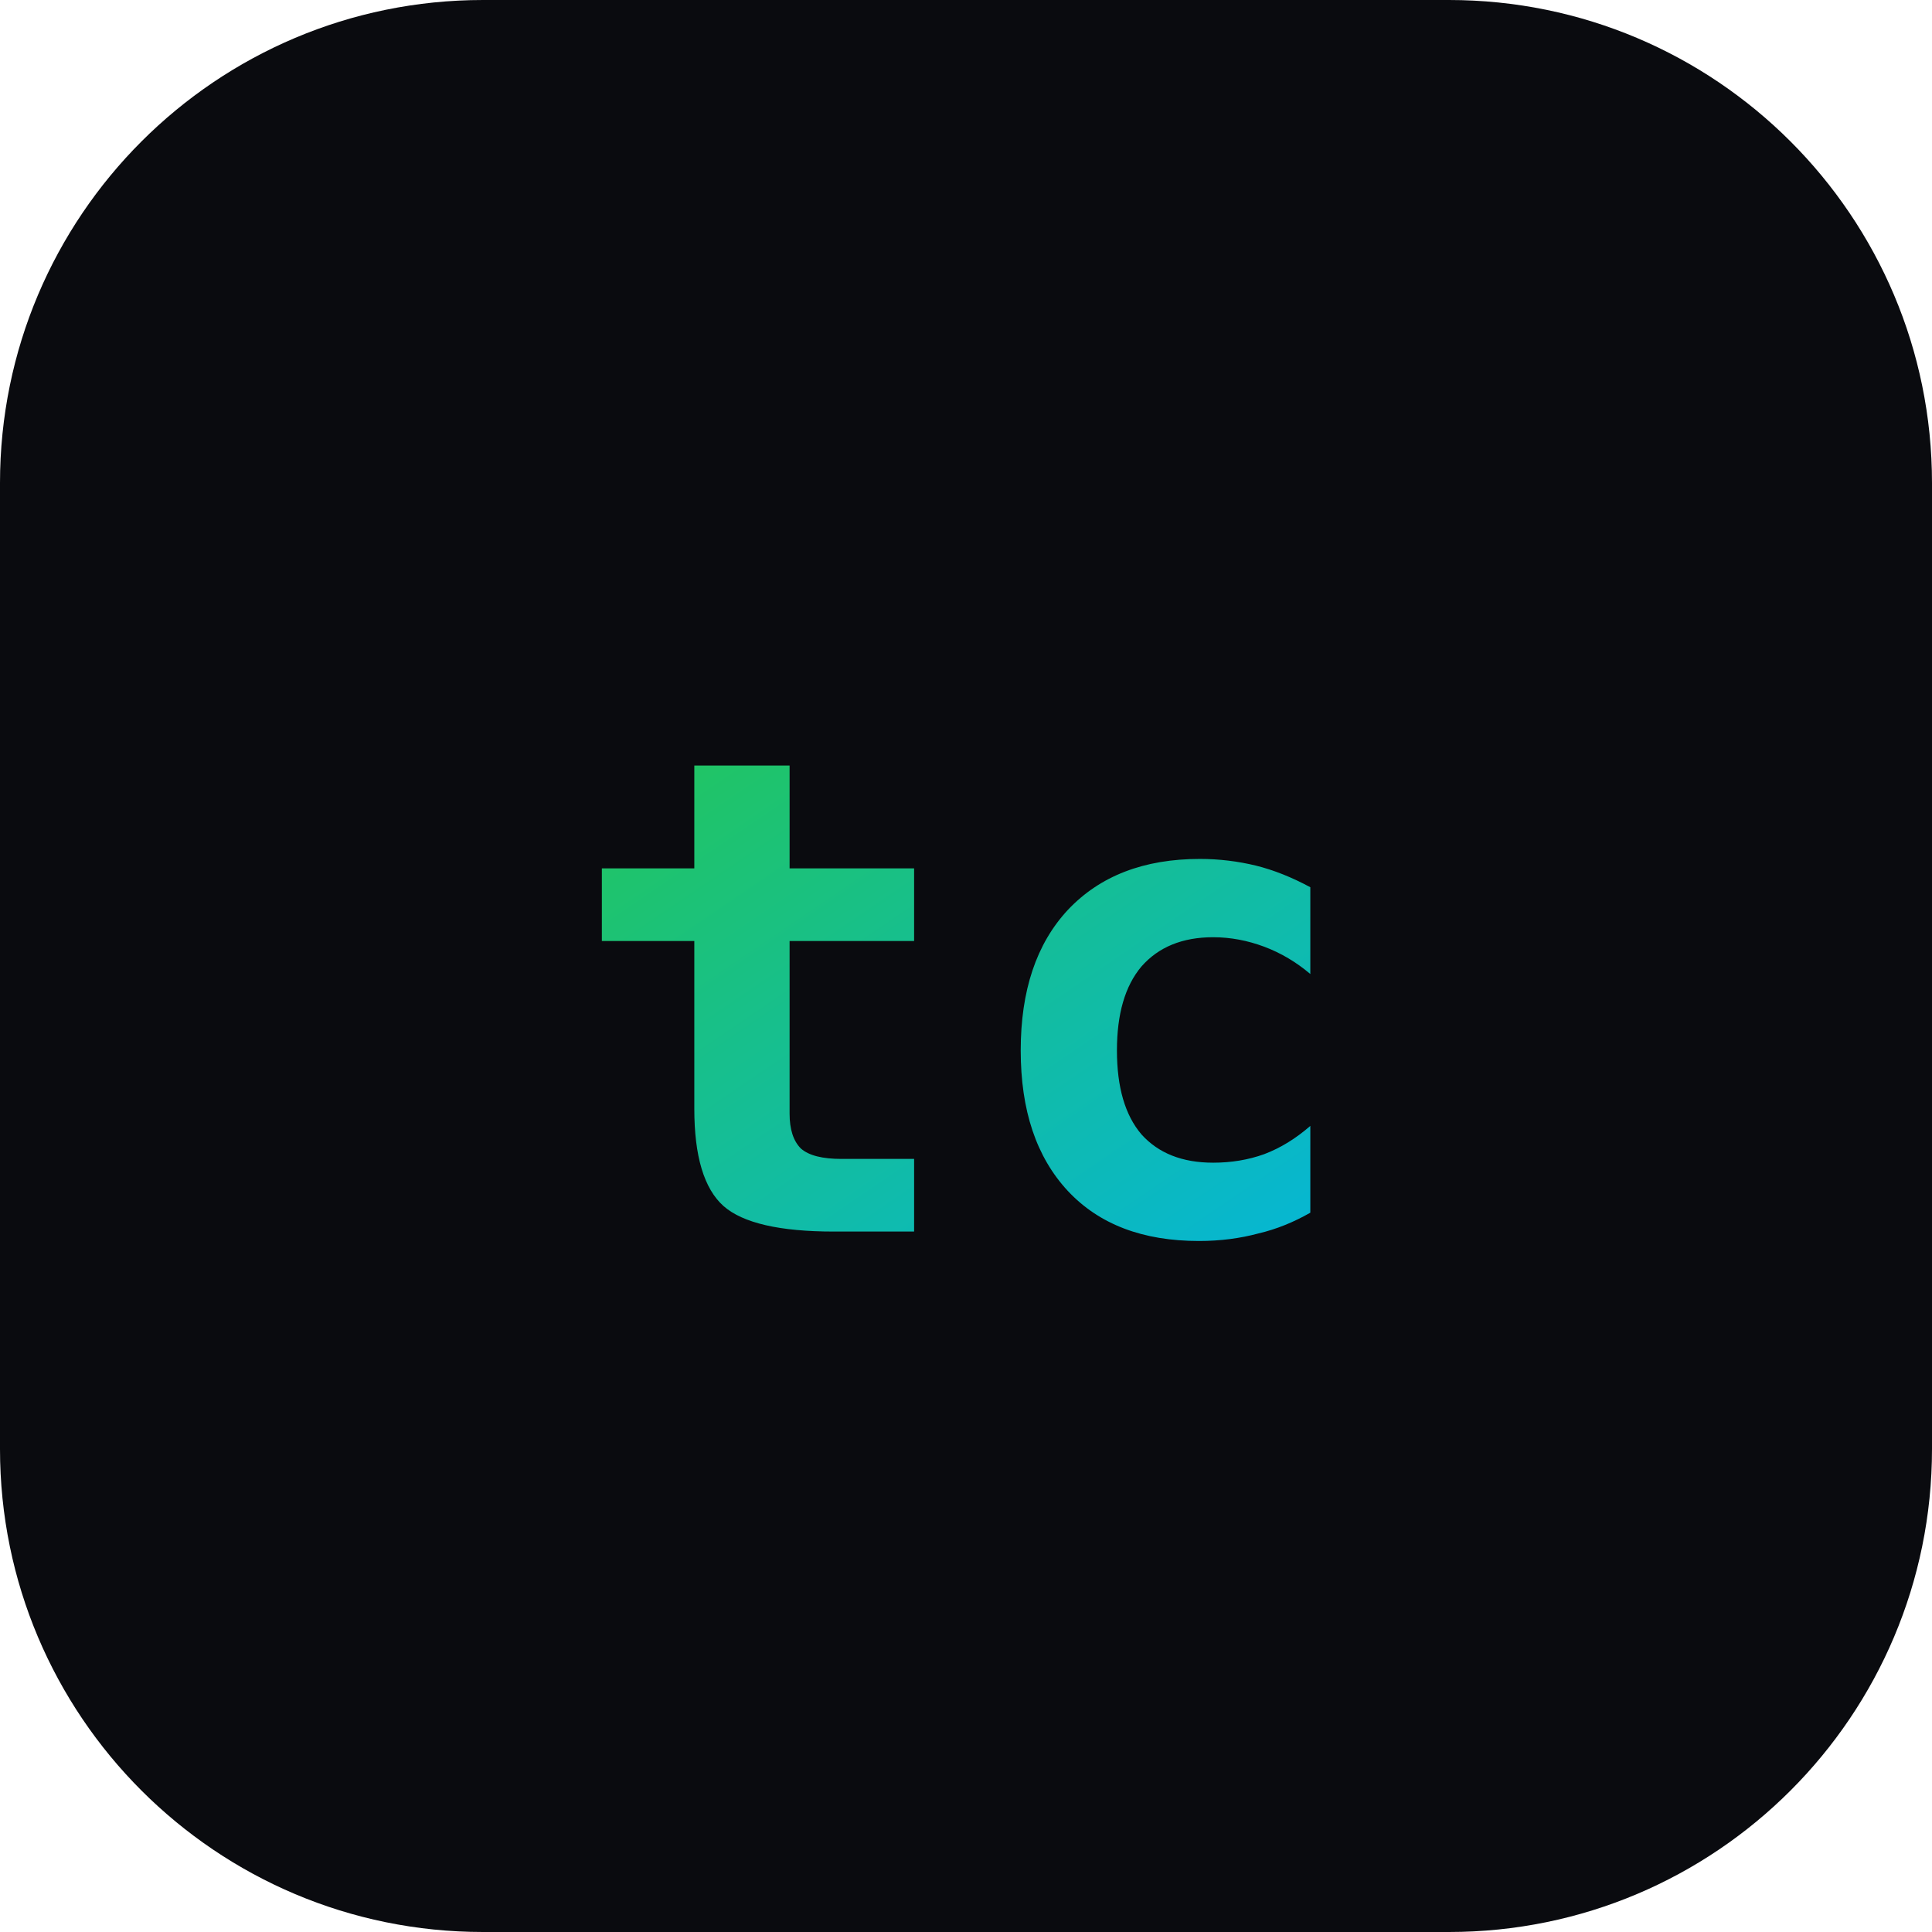
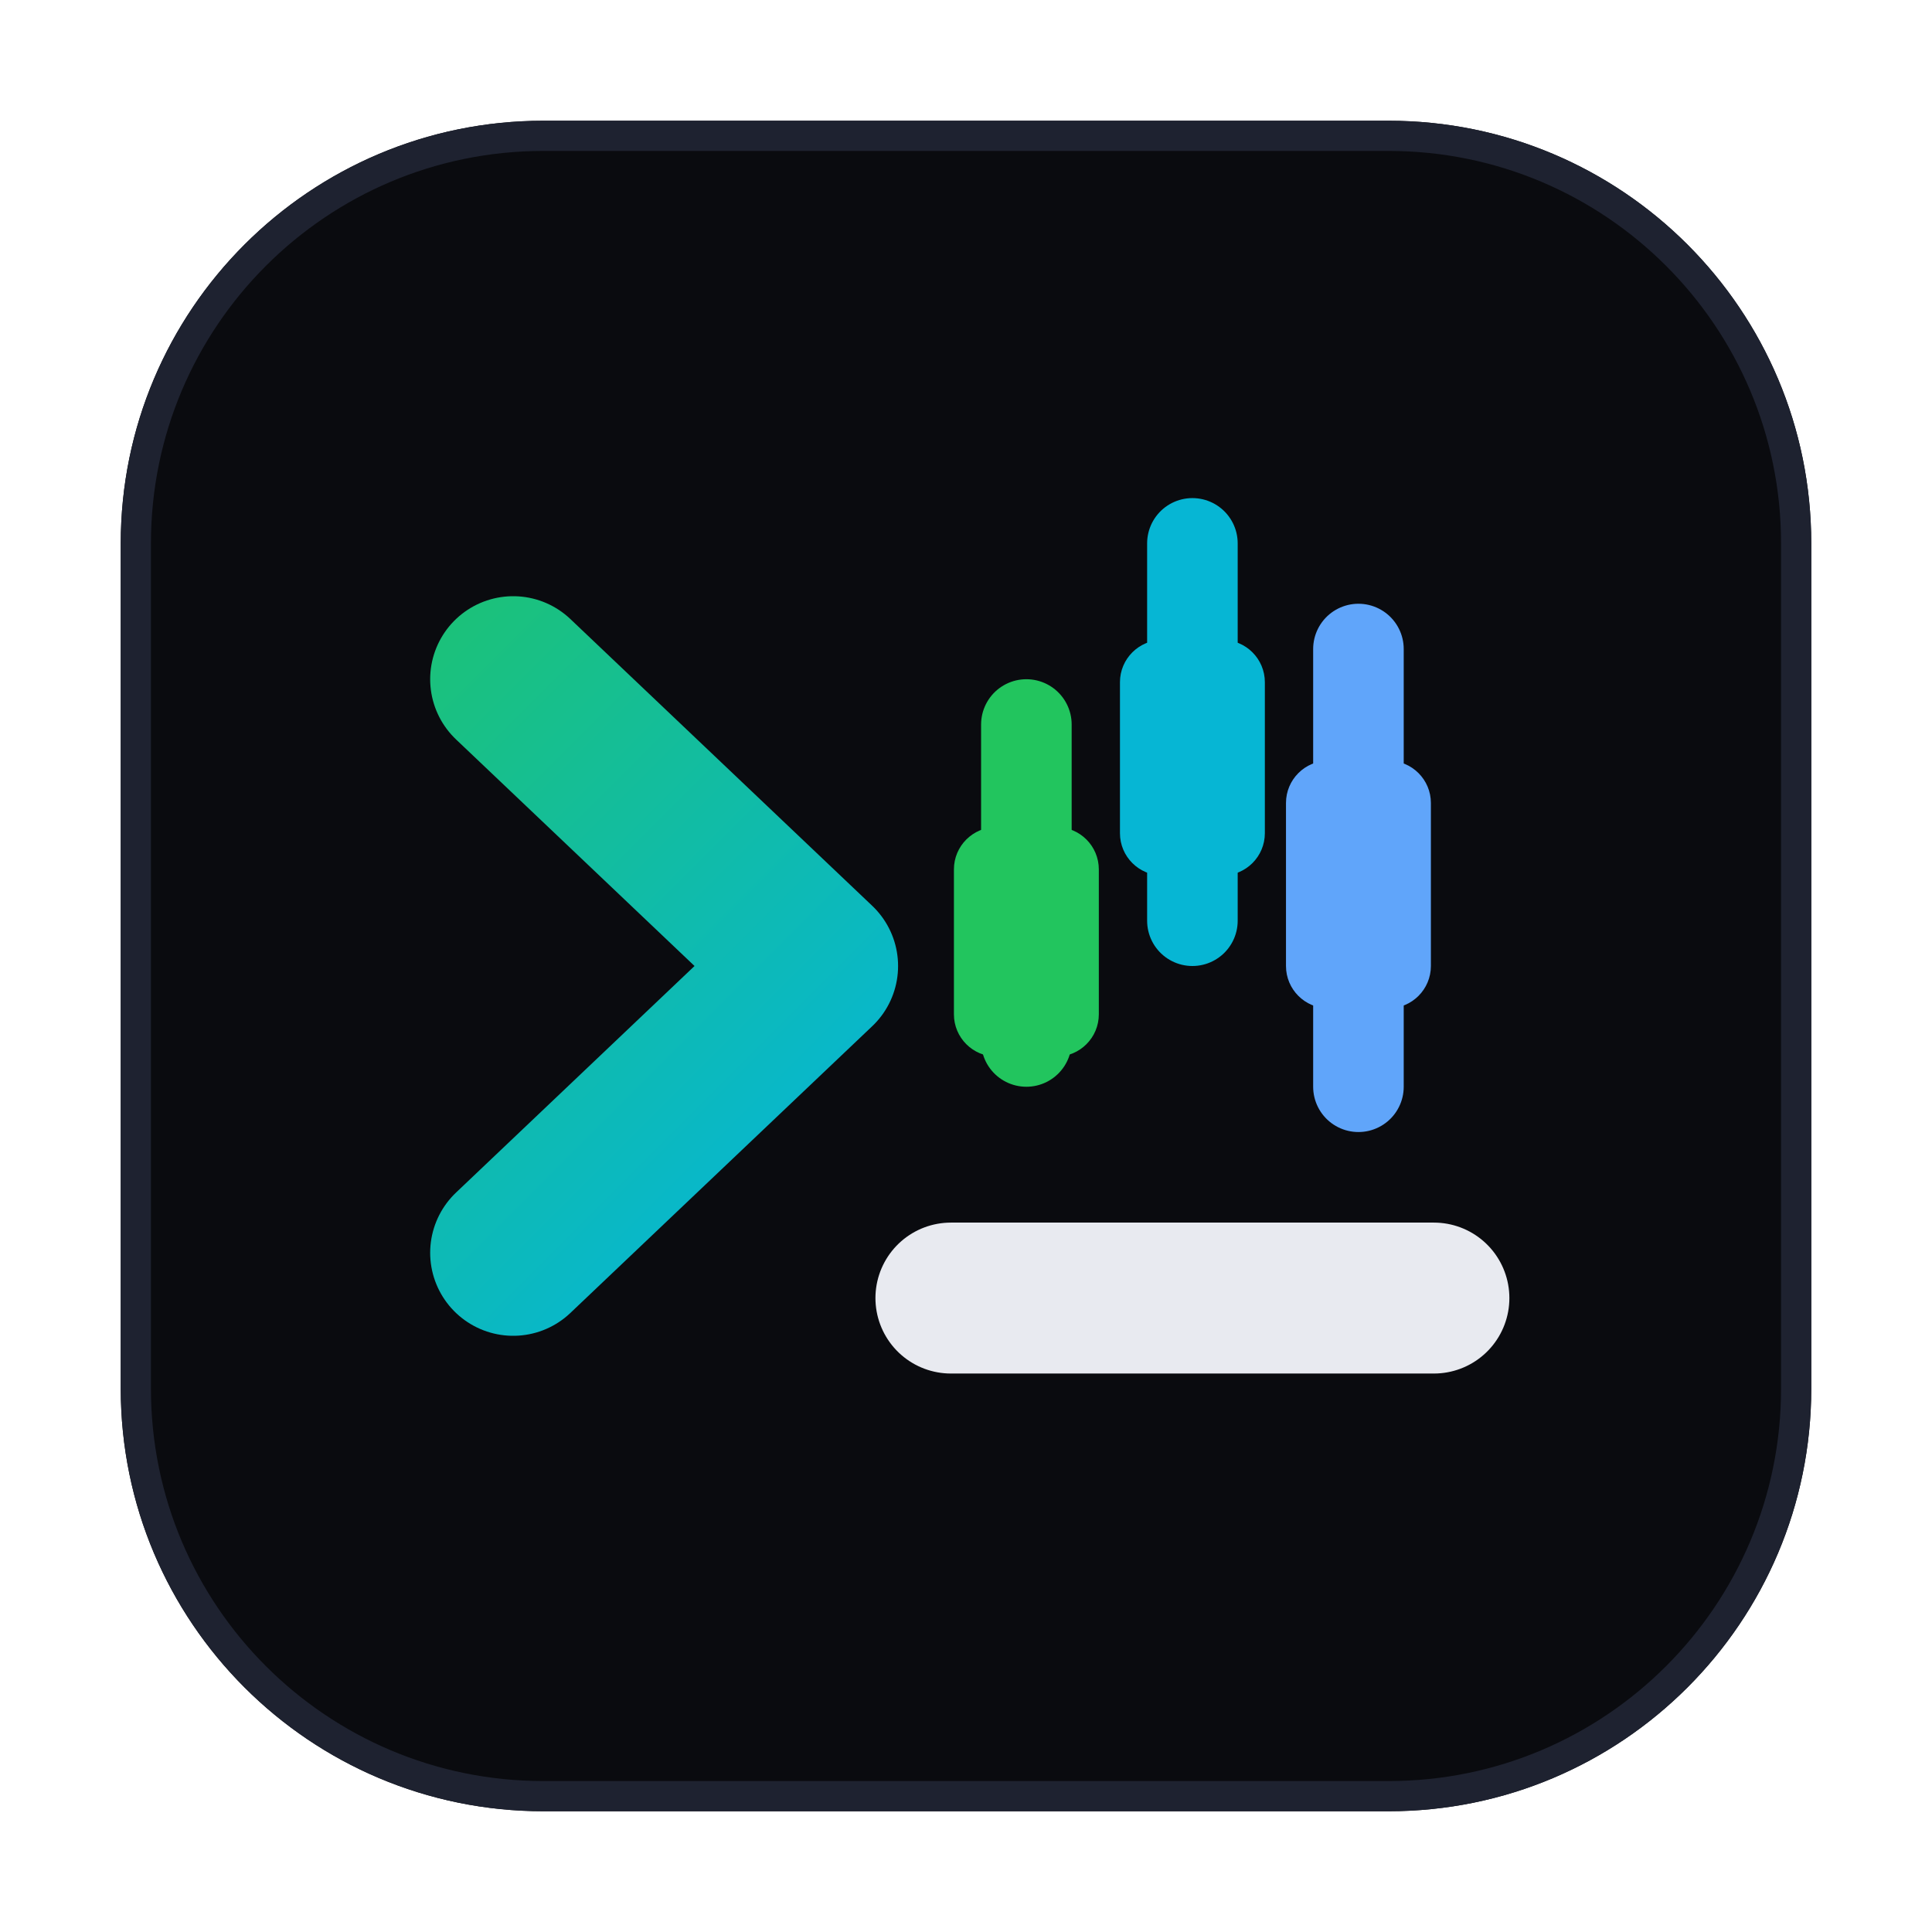
- <svg xmlns="http://www.w3.org/2000/svg" viewBox="0 0 32 32">
+ <svg xmlns="http://www.w3.org/2000/svg" viewBox="0 0 64 64">
  <defs>
-     <linearGradient id="g" x1="0%" y1="0%" x2="100%" y2="100%">
-       <stop offset="0%" stop-color="#22c55e" />
-       <stop offset="100%" stop-color="#06b6d4" />
+     <linearGradient id="signal" x1="13" y1="13" x2="52" y2="52" gradientUnits="userSpaceOnUse">
+       <stop offset="0" stop-color="#22c55e" />
+       <stop offset=".52" stop-color="#06b6d4" />
+       <stop offset="1" stop-color="#60a5fa" />
    </linearGradient>
  </defs>
-   <rect width="32" height="32" rx="8" fill="#0a0b0f" />
-   <text x="50%" y="54%" text-anchor="middle" dominant-baseline="middle" font-family="monospace" font-weight="bold" font-size="11" fill="url(#g)">tc</text>
+   <rect x="4" y="4" width="56" height="56" rx="14" fill="#0a0b0f" />
+   <rect x="4.5" y="4.5" width="55" height="55" rx="13.5" fill="none" stroke="#1e2230" />
+   <path d="M17 22.5 27 32 17 41.5" fill="none" stroke="url(#signal)" stroke-width="5.5" stroke-linecap="round" stroke-linejoin="round" />
+   <path d="M31.5 43h16" fill="none" stroke="#e8eaf0" stroke-width="5" stroke-linecap="round" />
+   <path d="M34 34.5V24" fill="none" stroke="#22c55e" stroke-width="3" stroke-linecap="round" />
+   <path d="M39.5 30.5V18" fill="none" stroke="#06b6d4" stroke-width="3" stroke-linecap="round" />
+   <path d="M45 36V21.5" fill="none" stroke="#60a5fa" stroke-width="3" stroke-linecap="round" />
+   <rect x="31.6" y="27.4" width="4.8" height="7.6" rx="1.4" fill="#22c55e" />
+   <rect x="37.1" y="21.2" width="4.8" height="7.8" rx="1.4" fill="#06b6d4" />
+   <rect x="42.6" y="25.2" width="4.8" height="8.2" rx="1.4" fill="#60a5fa" />
</svg>
